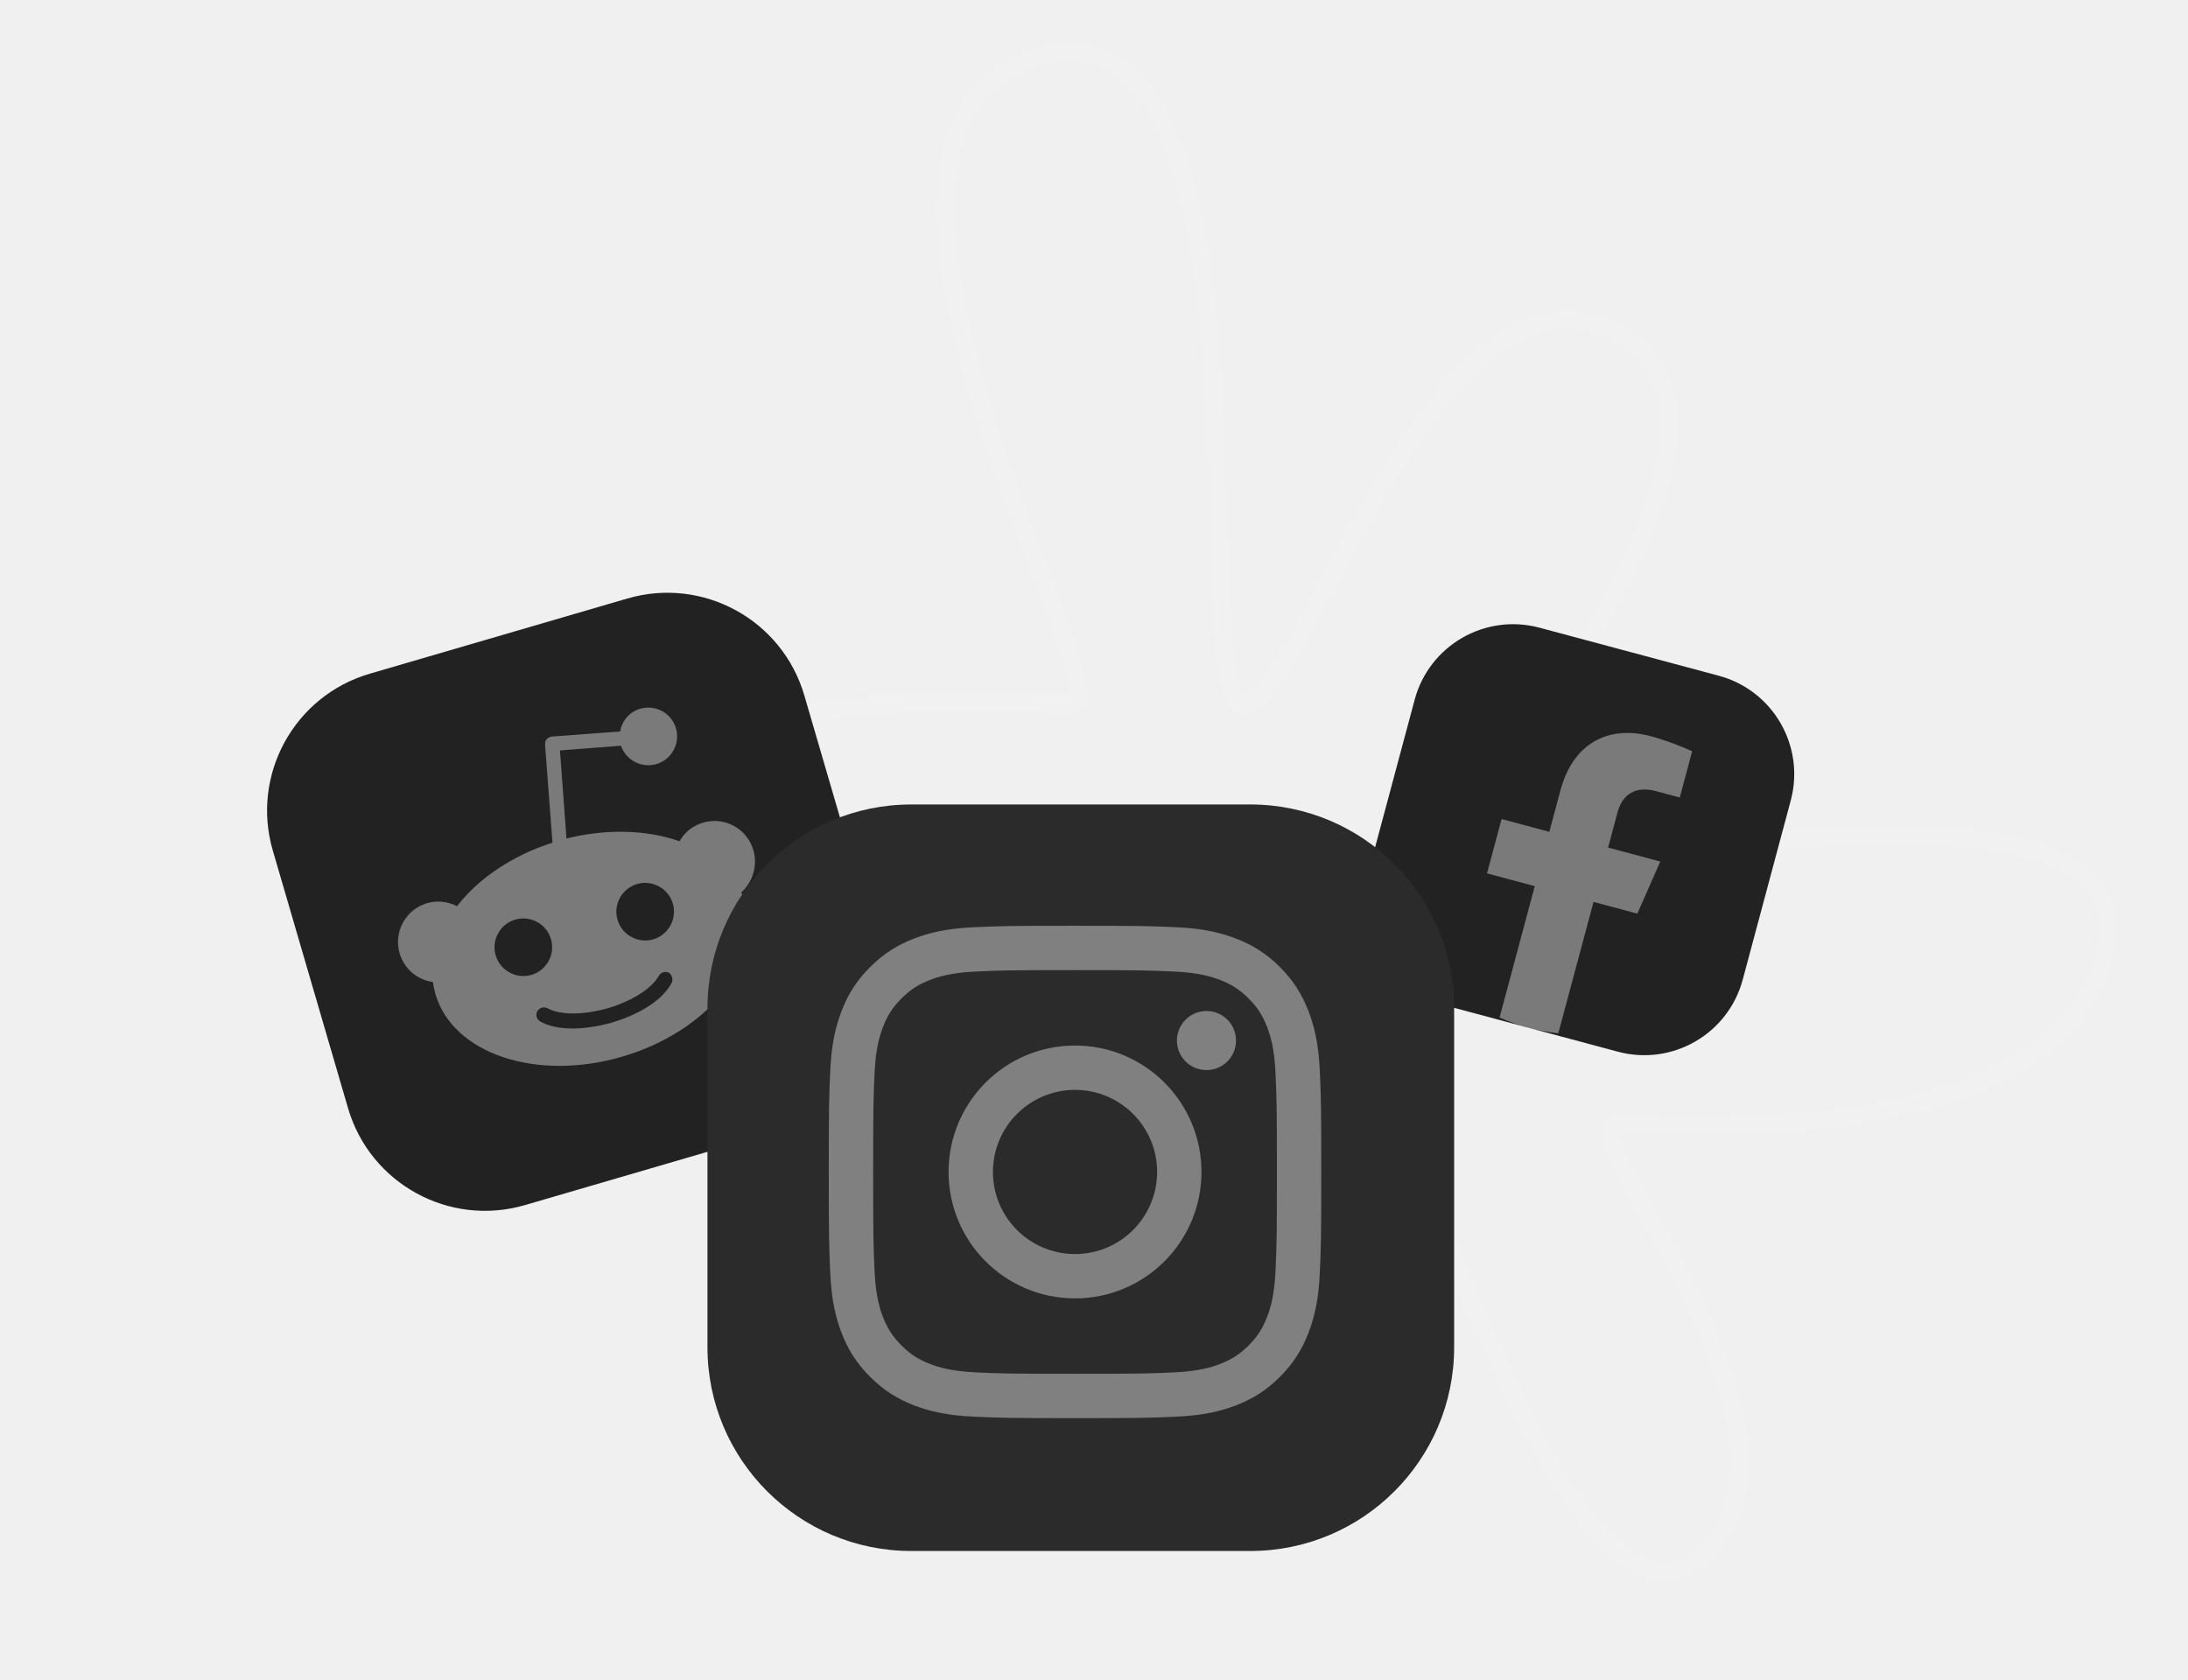
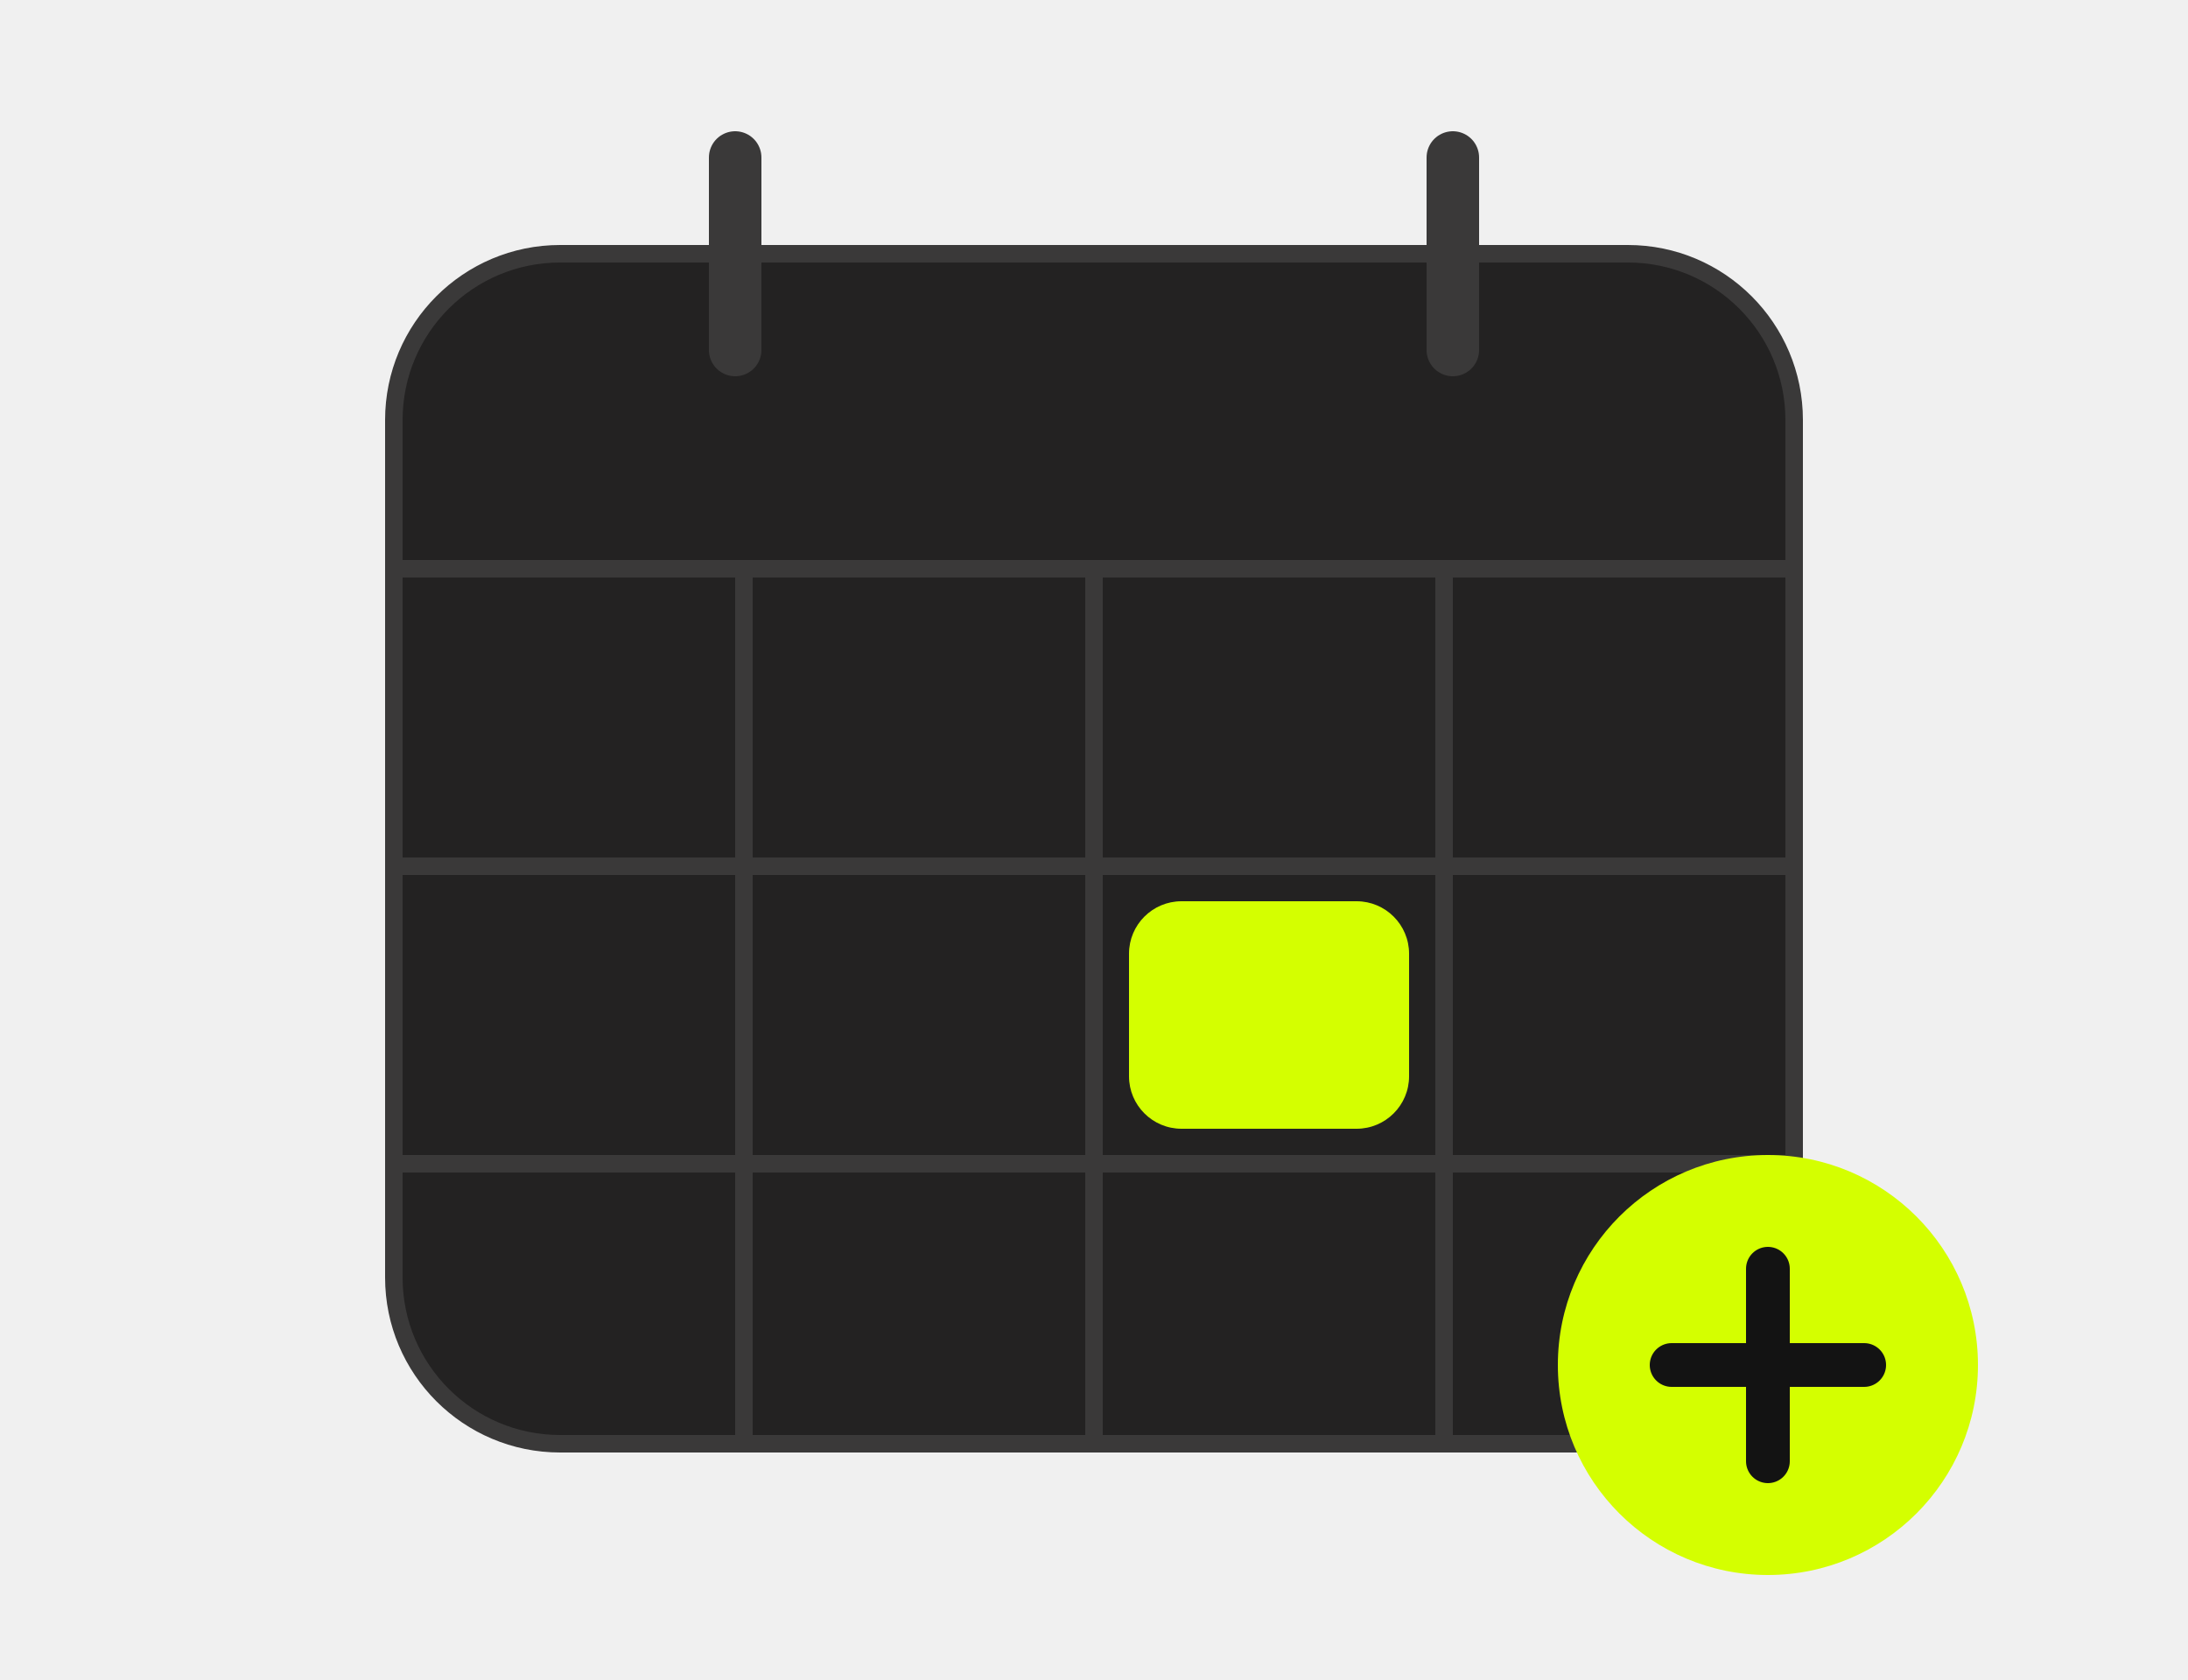
- <svg xmlns="http://www.w3.org/2000/svg" width="125" height="96" viewBox="0 0 125 96" fill="none">
-   <path d="M71.052 40.26C67.67 40.26 73.437 -1.363 59.017 3.336C45.308 7.805 64.478 40.26 61.257 40.26C58.035 40.26 35.521 38.392 34.022 48.568C32.348 59.934 61.842 53.572 62.721 55.03C63.599 56.488 51.14 73.749 59.017 79.03C67.178 84.501 77.599 64.261 79.384 64.261C81.17 64.261 90.399 97.419 97.9 88.261C103.996 80.819 89.464 64.261 92.345 64.261C95.226 64.261 116.722 65.943 120.118 55.03C124.269 41.693 87.173 51.217 84.939 48.568C82.705 45.92 102.82 24.661 92.345 19.029C82.003 13.468 74.434 40.26 71.052 40.26Z" stroke="white" stroke-opacity="0.08" stroke-linecap="round" />
-   <rect x="13.302" y="40.781" width="31.633" height="31.633" rx="8.151" transform="rotate(-16.275 13.3018 40.7812)" fill="#232222" />
-   <path d="M43.039 48.577C42.681 47.351 41.396 46.647 40.171 47.005C39.567 47.181 39.102 47.568 38.825 48.072C37 47.43 34.697 47.331 32.362 47.916L31.991 42.88L35.478 42.613C35.757 43.437 36.647 43.91 37.499 43.661C38.369 43.407 38.872 42.489 38.618 41.619C38.364 40.749 37.446 40.246 36.576 40.5C35.955 40.682 35.526 41.192 35.432 41.797L31.529 42.089C31.417 42.103 31.315 42.152 31.242 42.231C31.169 42.31 31.142 42.414 31.137 42.531L31.563 48.15C29.222 48.91 27.311 50.219 26.111 51.784C25.611 51.525 24.988 51.437 24.402 51.608C23.177 51.966 22.473 53.251 22.831 54.476C23.095 55.382 23.851 55.99 24.736 56.117C24.762 56.34 24.812 56.576 24.879 56.807C25.875 60.217 30.638 61.813 35.539 60.382C40.44 58.951 43.597 55.043 42.601 51.633C42.534 51.403 42.454 51.195 42.356 50.992C42.981 50.424 43.303 49.482 43.039 48.577ZM28.317 54.589C28.063 53.719 28.566 52.802 29.436 52.548C30.306 52.294 31.224 52.797 31.478 53.667C31.732 54.537 31.229 55.454 30.359 55.708C29.489 55.962 28.571 55.459 28.317 54.589ZM38.361 56.186C37.594 57.585 35.555 58.258 34.951 58.434C34.348 58.61 32.244 59.128 30.867 58.374C30.661 58.261 30.583 57.994 30.696 57.788C30.81 57.581 31.076 57.503 31.282 57.617C32.154 58.094 33.683 57.918 34.731 57.612C35.778 57.306 37.144 56.638 37.64 55.761C37.753 55.554 38.019 55.476 38.226 55.59C38.402 55.731 38.474 55.979 38.361 56.186ZM37.32 53.676C36.45 53.93 35.532 53.427 35.278 52.557C35.024 51.687 35.527 50.769 36.397 50.515C37.267 50.261 38.185 50.764 38.439 51.634C38.693 52.505 38.19 53.422 37.32 53.676Z" fill="white" fill-opacity="0.4" />
-   <rect x="82.326" y="34.361" width="22.244" height="22.244" rx="5.822" transform="rotate(15 82.3262 34.3605)" fill="#232222" />
-   <path d="M93.541 52.208L94.85 49.231L91.87 48.432L92.41 46.418C92.637 45.568 93.275 44.851 94.609 45.208L95.965 45.571L96.673 42.928C96.673 42.928 95.5 42.388 94.325 42.073C91.87 41.416 89.868 42.474 89.147 45.166L88.513 47.533L85.785 46.802L84.953 49.907L87.681 50.638L85.669 58.146C86.194 58.379 86.742 58.573 87.313 58.726C87.883 58.879 88.455 58.985 89.026 59.045L91.038 51.538L93.541 52.208Z" fill="white" fill-opacity="0.4" />
-   <rect x="40.417" y="45.97" width="42.658" height="42.658" rx="11.644" fill="#2C2B2B" />
-   <path d="M56.727 66.969C56.727 64.379 58.826 62.279 61.416 62.279C64.006 62.279 66.106 64.379 66.106 66.969C66.106 69.559 64.006 71.659 61.416 71.659C58.826 71.659 56.727 69.559 56.727 66.969ZM54.192 66.969C54.192 70.959 57.426 74.193 61.416 74.193C65.406 74.193 68.64 70.959 68.64 66.969C68.64 62.979 65.406 59.745 61.416 59.745C57.426 59.745 54.192 62.979 54.192 66.969M67.237 59.459C67.237 59.793 67.336 60.119 67.522 60.397C67.707 60.675 67.971 60.891 68.279 61.019C68.588 61.147 68.927 61.18 69.254 61.115C69.582 61.05 69.883 60.89 70.119 60.654C70.355 60.418 70.516 60.117 70.581 59.79C70.647 59.462 70.613 59.123 70.486 58.814C70.358 58.506 70.142 58.242 69.864 58.056C69.587 57.871 69.26 57.772 68.926 57.771H68.926C68.478 57.772 68.049 57.949 67.732 58.266C67.416 58.582 67.238 59.011 67.237 59.459ZM55.732 78.42C54.361 78.358 53.615 78.129 53.12 77.936C52.463 77.681 51.994 77.376 51.502 76.884C51.009 76.392 50.704 75.924 50.449 75.267C50.256 74.772 50.028 74.026 49.965 72.655C49.897 71.172 49.883 70.726 49.883 66.969C49.883 63.212 49.898 62.768 49.965 61.284C50.028 59.913 50.258 59.168 50.449 58.672C50.705 58.015 51.01 57.546 51.502 57.053C51.994 56.561 52.462 56.256 53.12 56.001C53.615 55.808 54.361 55.58 55.732 55.517C57.215 55.449 57.661 55.435 61.416 55.435C65.171 55.435 65.617 55.45 67.101 55.517C68.473 55.58 69.217 55.81 69.713 56.001C70.37 56.256 70.839 56.562 71.332 57.054C71.824 57.546 72.128 58.015 72.384 58.672C72.577 59.167 72.806 59.913 72.868 61.284C72.936 62.769 72.95 63.213 72.95 66.97C72.95 70.726 72.936 71.171 72.868 72.655C72.805 74.026 72.576 74.772 72.384 75.267C72.128 75.924 71.824 76.393 71.332 76.884C70.84 77.376 70.37 77.681 69.713 77.937C69.218 78.13 68.473 78.358 67.101 78.421C65.618 78.489 65.173 78.502 61.416 78.502C57.659 78.502 57.215 78.489 55.732 78.421M55.616 52.986C54.118 53.054 53.095 53.292 52.201 53.64C51.276 53.999 50.492 54.481 49.709 55.262C48.926 56.044 48.445 56.828 48.086 57.754C47.739 58.649 47.501 59.672 47.433 61.169C47.364 62.669 47.348 63.149 47.348 66.969C47.348 70.79 47.364 71.269 47.433 72.769C47.501 74.267 47.739 75.29 48.086 76.184C48.445 77.109 48.926 77.894 49.709 78.676C50.492 79.457 51.275 79.939 52.201 80.299C53.096 80.646 54.118 80.884 55.616 80.952C57.117 81.02 57.595 81.037 61.416 81.037C65.236 81.037 65.716 81.021 67.216 80.952C68.713 80.884 69.736 80.646 70.63 80.299C71.555 79.939 72.34 79.458 73.123 78.676C73.906 77.894 74.385 77.109 74.745 76.184C75.093 75.29 75.332 74.267 75.399 72.769C75.467 71.268 75.483 70.79 75.483 66.969C75.483 63.149 75.467 62.669 75.399 61.169C75.331 59.671 75.093 58.648 74.745 57.754C74.385 56.829 73.904 56.045 73.123 55.262C72.341 54.479 71.555 53.999 70.632 53.64C69.736 53.292 68.713 53.053 67.217 52.986C65.717 52.918 65.237 52.901 61.417 52.901C57.598 52.901 57.117 52.917 55.616 52.986" fill="white" fill-opacity="0.4" />
+ <svg xmlns="http://www.w3.org/2000/svg" width="125" height="96" viewBox="0 0 125 96" fill="none" role="img" aria-label="Empty calendar">
+   <rect x="22.5" y="14.5" width="80" height="68" rx="9.5" fill="#232222" stroke="#3A3939" />
+   <path d="M22.5 32.5H102.5" stroke="#3A3939" />
+   <path d="M42 9V20M83 9V20" stroke="#3A3939" stroke-width="3" stroke-linecap="round" />
+   <path d="M42.5 32.5V82.5M62.5 32.5V82.5M82.5 32.5V82.5M22.5 49.5H102.5M22.5 66.5H102.5" stroke="#3A3939" />
+   <rect x="64.5" y="51.5" width="16" height="13" rx="3" fill="#D4FF00" />
+   <circle cx="101" cy="78" r="12" fill="#D4FF00" />
+   <path d="M101 72.5V83.5M95.5 78H106.5" stroke="#131313" stroke-width="2.5" stroke-linecap="round" />
</svg>
